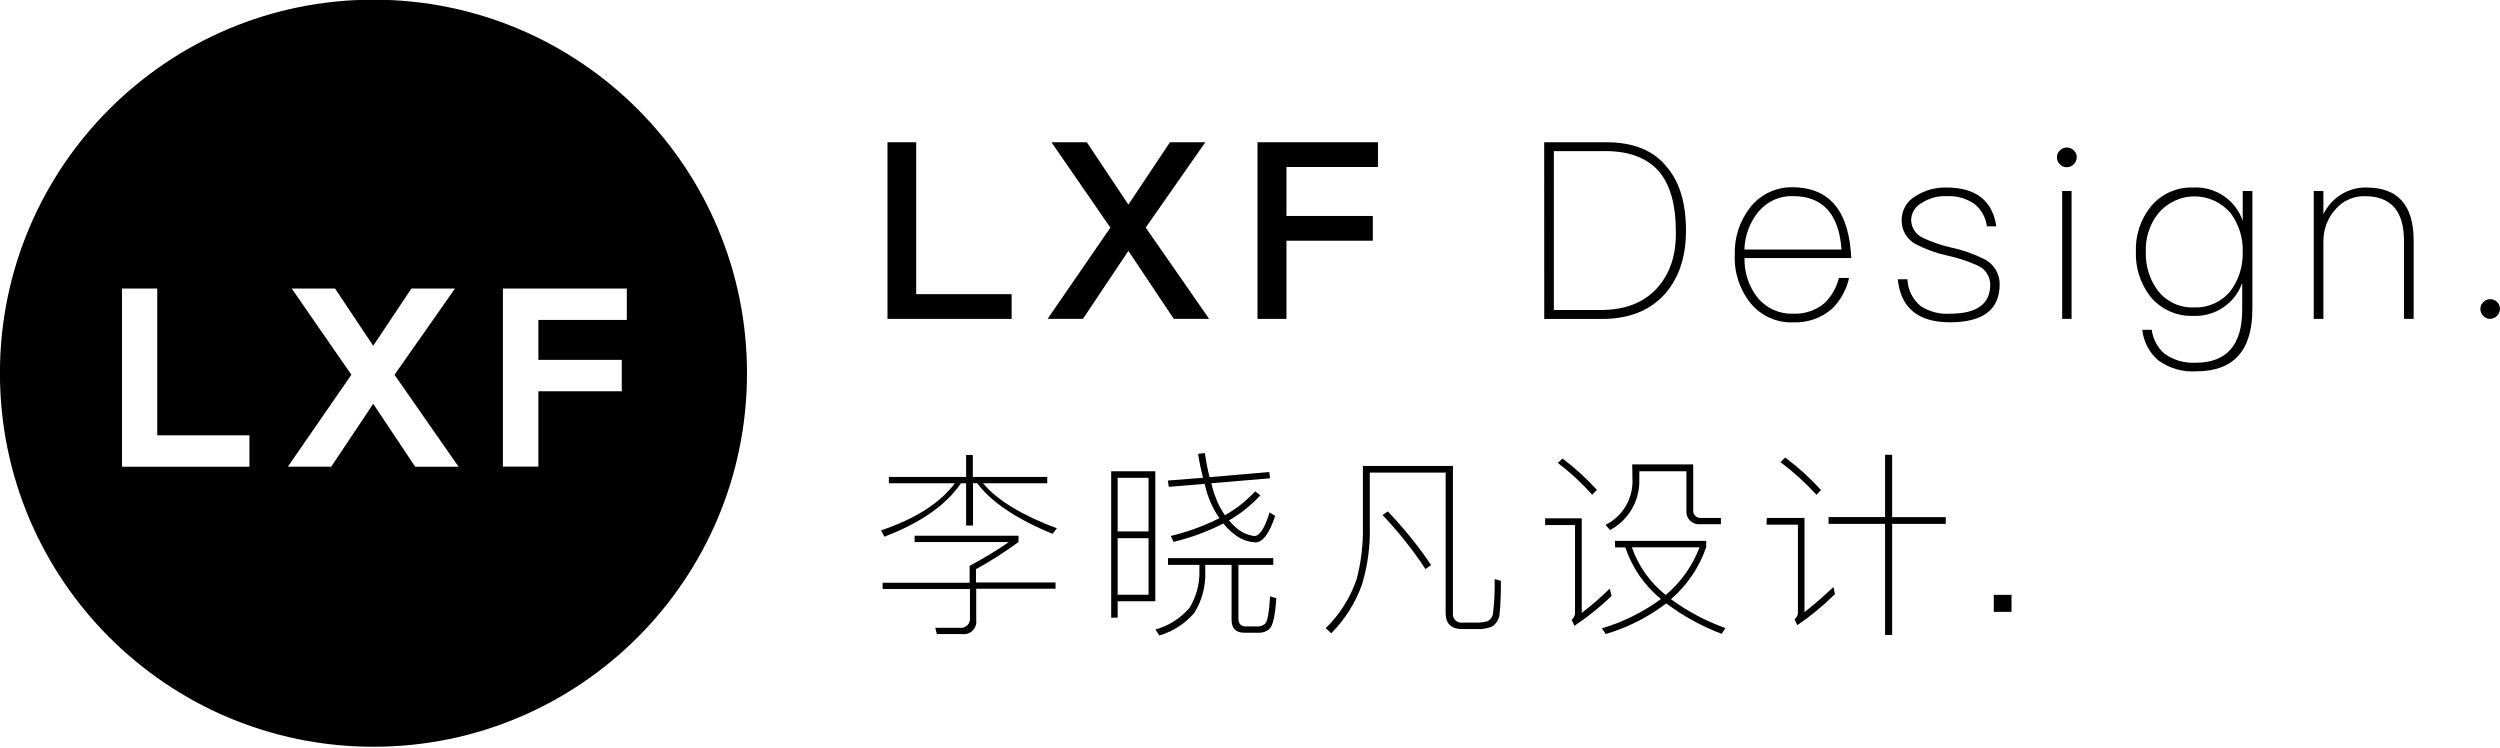
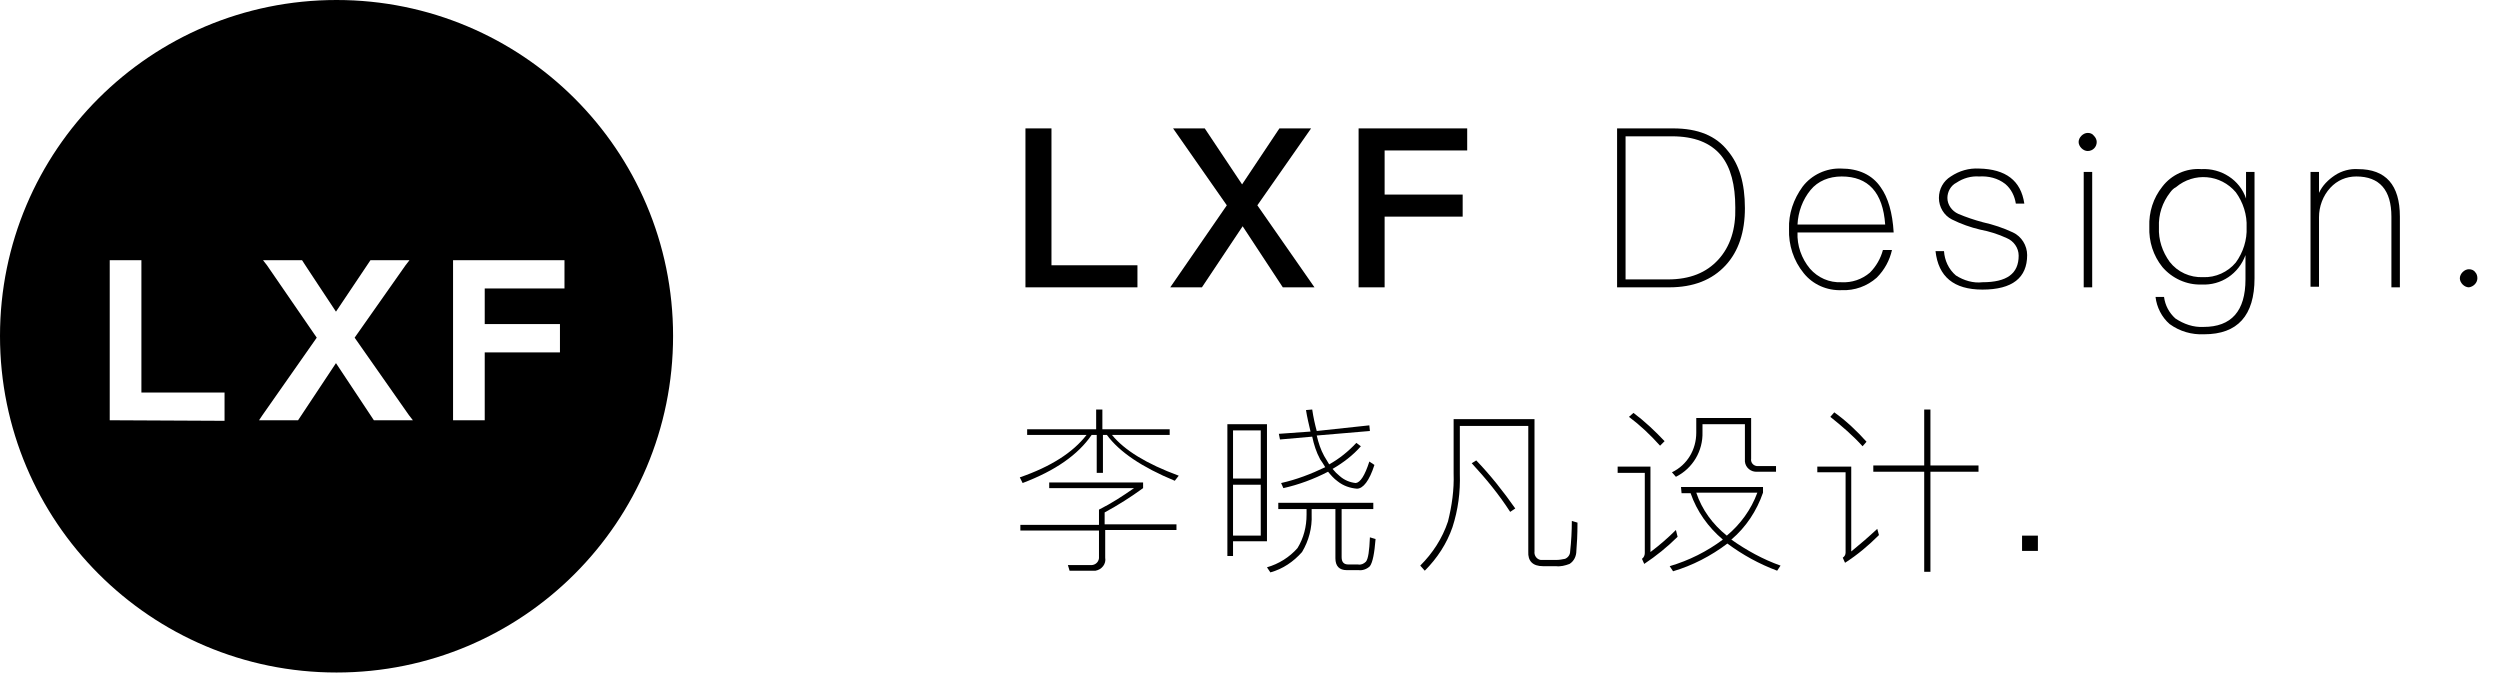
- <svg xmlns="http://www.w3.org/2000/svg" viewBox="0 0 398.09 118.95">
-   <path d="M59.93,112A50.53,50.53,0,0,1,15.45,85.37H58l1.87-2.81,1.87,2.81H95.19v-12h13.28V62h.8V50.84A50.5,50.5,0,0,1,59.93,112ZM10.88,73.44a50.68,50.68,0,0,1,0-23.83Zm23.6-11.07V45.86l11,15.87-.44.64ZM58.63,39H14.77a50.47,50.47,0,0,1,90.33,0h-44l-1.26,1.89Z" transform="translate(-0.46 -2.05)" />
-   <path d="M59.93,20A41.29,41.29,0,0,1,86.86,30H33A41.29,41.29,0,0,1,59.93,20M85.24,94.37a41.4,41.4,0,0,1-50.61,0H85.24M59.93,2a59.48,59.48,0,1,0,59.48,59.48A59.48,59.48,0,0,0,59.93,2ZM80.54,76.37V48h19.73v5H86.19v6.35H99.47v5H86.19v12H80.54ZM59.89,57.11l5.9-8.85L66,48h6.9l-.65.94L63.28,61.73l9.55,13.71.65.93h-6.9l-.18-.26-6.51-9.76L53.38,76.1l-.18.26H46.3l.64-.93,9.47-13.71L47.56,48.93,46.91,48h6.9l.18.26,5.9,8.85Zm-40,19.25V48h5.61V71.37H40.18v5H19.88Z" transform="translate(-0.46 -2.05)" />
-   <path d="M141.78,24.7h4.57V48.89h15.2v3.94H141.78Z" transform="translate(-0.46 -2.05)" />
-   <path d="M167.89,24.7h5.63l6.62,9.93,6.62-9.93h5.63L182.9,38.29,193,52.83h-5.63L180.14,42,172.9,52.83h-5.63l10-14.53Z" transform="translate(-0.46 -2.05)" />
-   <path d="M200.7,24.7h19.18v3.94H205.31v7.8h13.75v3.94H205.31V52.83H200.7Z" transform="translate(-0.46 -2.05)" />
-   <path d="M246.35,24.7h9.89q6.54,0,9.69,4,3,3.54,3,10.08,0,6.3-3.39,10.12-3.58,3.94-10,3.94h-9.18Zm1.54,1.42V51.41h7.48q5.79,0,8.94-3.47t3-9.18q0-6-2.52-9.22-2.84-3.43-8.71-3.43Z" transform="translate(-0.46 -2.05)" />
-   <path d="M293,35.14q2,2.76,2.25,8h-17a9.82,9.82,0,0,0,2.17,6.42A7,7,0,0,0,286,52a7.25,7.25,0,0,0,5-1.69,8.36,8.36,0,0,0,2.28-4h1.62a9.9,9.9,0,0,1-2.68,4.88A8.87,8.87,0,0,1,286,53.38a8.33,8.33,0,0,1-6.74-3,11.48,11.48,0,0,1-2.56-7.8,11.55,11.55,0,0,1,2.44-7.48,8.33,8.33,0,0,1,6.81-3.23Q290.66,31.91,293,35.14Zm-12.49.55a10.12,10.12,0,0,0-2.28,6.1H293.7q-.63-8.51-7.72-8.51A6.79,6.79,0,0,0,280.54,35.69Z" transform="translate(-0.46 -2.05)" />
-   <path d="M318.35,38.09h-1.5A5.55,5.55,0,0,0,315,34.63a7,7,0,0,0-4.57-1.34,6.63,6.63,0,0,0-4,1.1,3.15,3.15,0,0,0-1.65,2.72,3.19,3.19,0,0,0,1.93,2.84,22.79,22.79,0,0,0,4.37,1.5,21.91,21.91,0,0,1,5.32,1.85,4.42,4.42,0,0,1,2.48,4q0,6.07-7.92,6.07-7.6,0-8.31-6.85h1.54a5.8,5.8,0,0,0,2.09,4.25A7.56,7.56,0,0,0,311,52q6.38,0,6.38-4.65a3.33,3.33,0,0,0-2.13-3.07,24.82,24.82,0,0,0-4.73-1.54,19.72,19.72,0,0,1-5-1.81,4.24,4.24,0,0,1-2.25-3.78,4.38,4.38,0,0,1,2.13-3.82,8.76,8.76,0,0,1,5-1.42Q317.41,31.91,318.35,38.09Z" transform="translate(-0.46 -2.05)" />
-   <path d="M330.68,26a1.35,1.35,0,0,1,.47,1.1,1.62,1.62,0,0,1-1.58,1.58,1.43,1.43,0,0,1-1.1-.47,1.51,1.51,0,0,1-.47-1.1,1.35,1.35,0,0,1,.47-1.1,1.43,1.43,0,0,1,1.1-.47A1.51,1.51,0,0,1,330.68,26Zm-1.85,6.46h1.5V52.83h-1.5Z" transform="translate(-0.46 -2.05)" />
-   <path d="M357.58,37.19V32.46h1.54V51.25q0,9.93-8.94,9.93a9.23,9.23,0,0,1-6.07-1.77,7.44,7.44,0,0,1-2.52-4.84h1.5a6.2,6.2,0,0,0,2,3.78,7.84,7.84,0,0,0,5,1.46q7.4,0,7.41-8.43V47.11a7.9,7.9,0,0,1-7.8,5.24,8.42,8.42,0,0,1-6.85-3.11,11,11,0,0,1-2.28-7.09,10.84,10.84,0,0,1,2.28-7.09,8.31,8.31,0,0,1,6.85-3.15A7.9,7.9,0,0,1,357.58,37.19ZM344.15,36a9.34,9.34,0,0,0-2,6.18,9.78,9.78,0,0,0,1.89,6.11A6.93,6.93,0,0,0,349.9,51a7.07,7.07,0,0,0,5.75-2.64,9.87,9.87,0,0,0,1.93-6.18A9.77,9.77,0,0,0,355.66,36a7.51,7.51,0,0,0-11.5,0Z" transform="translate(-0.46 -2.05)" />
-   <path d="M384.8,40.34V52.83h-1.54V40.38q0-7.09-6.22-7.09a6,6,0,0,0-4.61,2,7.52,7.52,0,0,0-2,5.2V52.83h-1.54V32.46h1.54v3.7a7.65,7.65,0,0,1,2.76-3.11,7.4,7.4,0,0,1,4.1-1.14Q384.8,31.91,384.8,40.34Z" transform="translate(-0.46 -2.05)" />
-   <path d="M398.11,50.15a1.49,1.49,0,0,1,.43,1.1A1.62,1.62,0,0,1,397,52.83a1.43,1.43,0,0,1-1.1-.47,1.51,1.51,0,0,1-.47-1.1,1.36,1.36,0,0,1,.47-1.1,1.43,1.43,0,0,1,1.1-.47A1.55,1.55,0,0,1,398.11,50.15Z" transform="translate(-0.46 -2.05)" />
-   <path d="M142,78H154.3V74.5h1.07V78h11.85v1H157q3.31,4,11.75,7.18l-.69.88q-8.67-3.59-12-8.07h-.66v6.74H154.3V79h-.82q-3.53,5.2-12.19,8.51l-.54-1Q149,83.71,152.51,79H142Zm4.1,9.36h16.54v1a60.07,60.07,0,0,1-6.77,4.32V94.8h12.67v1H155.91v4.95a2,2,0,0,1-2.27,2.27h-4l-.25-1,3.88,0a1.45,1.45,0,0,0,1.64-1.64V95.84H141v-1h13.86V92.15a63.62,63.62,0,0,0,6.24-3.78h-15Z" transform="translate(-0.46 -2.05)" />
-   <path d="M184.43,77.09v20.7h-6v2.62H177.4V77.09Zm-6,9.58h4.92V78.13h-4.92Zm0,10.08h4.92v-9h-4.92Zm20.14,6.05q-2,0-2-2.08V92h-4.19v1a11.55,11.55,0,0,1-1.73,6.62,11.57,11.57,0,0,1-5.58,3.62l-.63-.95a11,11,0,0,0,5.42-3.43A10.73,10.73,0,0,0,191.45,93V92h-5V90.92h16.76V92h-5.55v8.51q0,1.29,1.2,1.29h1.7a1.74,1.74,0,0,0,1.42-.5q.53-.76.72-4.29l1,.31q-.25,3.81-1,4.79a2.56,2.56,0,0,1-2,.69Zm4-25.59.13,1-9.36.79a16.36,16.36,0,0,0,1.29,3.62,14.46,14.46,0,0,0,.88,1.48,20.24,20.24,0,0,0,4.82-3.81l.82.63a20.54,20.54,0,0,1-5,4,12.35,12.35,0,0,0,1.29,1.29,5.46,5.46,0,0,0,2.8,1.2q1.26-.09,2.39-3.78l.88.57q-1.39,4.22-3.15,4.22A5.79,5.79,0,0,1,197,87.11a8.8,8.8,0,0,1-1.73-1.7,36.15,36.15,0,0,1-7.94,2.93l-.44-.95a34.75,34.75,0,0,0,7.75-2.84,15.55,15.55,0,0,1-.91-1.45,16.18,16.18,0,0,1-1.45-4l-5.7.47-.16-1,5.61-.44a37.57,37.57,0,0,1-.79-3.81l1.07-.13q.31,2.08.76,3.84Z" transform="translate(-0.46 -2.05)" />
-   <path d="M211.56,102.08a19.84,19.84,0,0,0,4.92-7.78,30.8,30.8,0,0,0,1-8.51V76.24h14.34V99.68a1.34,1.34,0,0,0,1.51,1.51h2.33a5.64,5.64,0,0,0,1.64-.22,1.58,1.58,0,0,0,.91-1.32,37.11,37.11,0,0,0,.25-5.39l1,.28q0,3.25-.19,5a2.75,2.75,0,0,1-1.2,2.27,5.62,5.62,0,0,1-2.43.41h-2.33q-2.65,0-2.65-2.55V77.31H218.58v8.48a29.15,29.15,0,0,1-1.26,9.39,21.18,21.18,0,0,1-4.88,7.72Zm9.89-18.59a64.32,64.32,0,0,1,6.9,8.54l-.91.63a60.31,60.31,0,0,0-6.84-8.6Z" transform="translate(-0.46 -2.05)" />
-   <path d="M246.5,84.59h5.83V99.65a47.36,47.36,0,0,0,4.47-3.88l.28,1.17a40.57,40.57,0,0,1-5.92,4.76l-.44-.95a1.48,1.48,0,0,0,.54-1V85.66H246.5Zm2.77-9.52a38.46,38.46,0,0,1,5.48,5l-.76.76a38.09,38.09,0,0,0-5.48-5.07Zm8.35,13.11h14.53v1a19.31,19.31,0,0,1-5.61,8.29,34.67,34.67,0,0,0,8.67,4.6l-.6.91a35.57,35.57,0,0,1-8.82-4.85,29.71,29.71,0,0,1-9.64,4.88l-.6-.91a30.66,30.66,0,0,0,9.39-4.66,18,18,0,0,1-5.67-8.22h-1.64ZM260.37,76h9.71V83.2a1.16,1.16,0,0,0,1.29,1.32h3.12v1h-3.28A2,2,0,0,1,269,83.33V77.09h-7.5v1.42a8.8,8.8,0,0,1-4.66,7.94l-.72-.82a7.73,7.73,0,0,0,4.29-7Zm-.06,13.2a16.69,16.69,0,0,0,5.39,7.59,18.39,18.39,0,0,0,5.39-7.59Z" transform="translate(-0.46 -2.05)" />
-   <path d="M281.8,84.52h6v15a58.5,58.5,0,0,0,4.6-4l.25,1.13a40.73,40.73,0,0,1-6,4.95l-.44-.95a1.29,1.29,0,0,0,.54-.91V85.6h-5Zm2.93-9.61a39.37,39.37,0,0,1,5.7,5.17l-.72.76a41.68,41.68,0,0,0-5.74-5.2Zm6.9,9.48h9V74.47h1.13V84.4h8.54v1.07h-8.54v17.68h-1.13V85.47h-9Z" transform="translate(-0.46 -2.05)" />
-   <path d="M320.77,99.48h-2.83V96.77h2.83Z" transform="translate(-0.46 -2.05)" />
+ <svg xmlns="http://www.w3.org/2000/svg" version="1.1" id="图层_1" x="0px" y="0px" viewBox="0 0 442 118.9" style="enable-background:new 0 0 442 118.9;" xml:space="preserve">
+   <path d="M59.5,109.9c-18.6,0-35.7-10.2-44.5-26.6h42.6l1.9-2.8l1.9,2.8h33.5v-12H108V60h0.8V48.8c5.9,27.3-11.4,54.1-38.7,60  C66.6,109.6,63,109.9,59.5,109.9z M10.4,71.4c-1.9-7.8-1.9-16,0-23.8V71.4z M34,60.3V43.8l11,15.9l-0.4,0.6L34,60.3z M58.2,37H14.3  C26.7,12,57.1,1.9,82,14.3c9.8,4.9,17.8,12.8,22.6,22.6h-44l-1.3,1.9L58.2,37z" />
+   <path d="M59.5,18c9.9,0,19.4,3.6,26.9,10H32.5C40,21.5,49.6,18,59.5,18 M84.8,92.3c-14.9,11.5-35.7,11.5-50.6,0H84.8 M59.5,0  C26.6,0,0,26.6,0,59.4s26.6,59.5,59.5,59.5S119,92.3,119,59.4S92.3,0,59.5,0L59.5,0z M80.1,74.3V46h19.7v5H85.7v6.3H99v5H85.7v12  H80.1L80.1,74.3z M59.4,55.1l5.9-8.8l0.2-0.3h6.9l-0.7,0.9l-9,12.8l9.6,13.7l0.7,0.9h-6.9L65.9,74l-6.5-9.8L52.9,74l-0.2,0.3h-6.9  l0.6-0.9L56,59.7l-8.8-12.8L46.5,46h6.9l0.2,0.3C53.5,46.2,59.4,55.1,59.4,55.1z M19.4,74.3V46H25v23.4h14.7v5L19.4,74.3L19.4,74.3z  " />
+   <g>
+     <path d="M181.3,22.7h4.6v24.2h15.2v3.9h-19.8V22.7z" />
+     <path d="M207.4,22.7h5.6l6.6,9.9l6.6-9.9h5.6l-9.5,13.6l10.1,14.5h-5.6L219.7,40l-7.2,10.8h-5.6l10-14.5L207.4,22.7z" />
+     <path d="M240.2,22.7h19.2v3.9h-14.6v7.8h13.8v3.9h-13.8v12.5h-4.6L240.2,22.7L240.2,22.7z" />
+     <path d="M285.9,22.7h9.9c4.4,0,7.6,1.3,9.7,4c2,2.4,3,5.7,3,10.1c0,4.2-1.1,7.6-3.4,10.1c-2.4,2.6-5.7,3.9-10,3.9h-9.2V22.7z    M287.4,24.1v25.3h7.5c3.9,0,6.8-1.2,8.9-3.5s3.1-5.4,3-9.2c0-4-0.8-7.1-2.5-9.2c-1.9-2.3-4.8-3.4-8.7-3.4H287.4z" />
+     <path d="M332.5,33.1c1.3,1.8,2.1,4.5,2.3,8h-17c-0.1,2.3,0.7,4.6,2.2,6.4c1.4,1.6,3.4,2.5,5.6,2.4c1.8,0.1,3.6-0.5,5-1.7   c1.1-1.1,1.9-2.5,2.3-4h1.6c-0.4,1.8-1.3,3.5-2.7,4.9c-1.7,1.5-3.9,2.3-6.2,2.2c-2.6,0.1-5.1-1-6.7-3c-1.8-2.2-2.7-5-2.6-7.8   c-0.1-2.7,0.8-5.3,2.4-7.5c1.6-2.1,4.2-3.3,6.8-3.2C328.6,29.8,331,30.9,332.5,33.1z M320.1,33.6c-1.4,1.7-2.2,3.9-2.3,6.1h15.5   c-0.4-5.7-3-8.5-7.7-8.5C323.4,31.2,321.4,32,320.1,33.6L320.1,33.6z" />
+     <path d="M357.9,36h-1.5c-0.2-1.3-0.8-2.6-1.9-3.5c-1.3-1-2.9-1.4-4.6-1.3c-1.4-0.1-2.8,0.3-4,1.1c-1,0.5-1.6,1.6-1.6,2.7   c0,1.2,0.8,2.3,1.9,2.8c1.4,0.6,2.9,1.1,4.4,1.5c1.8,0.4,3.6,1,5.3,1.8c1.5,0.7,2.5,2.3,2.5,4c0,4-2.6,6.1-7.9,6.1   c-5.1,0-7.8-2.3-8.3-6.8h1.5c0.1,1.6,0.8,3.2,2.1,4.3c1.4,0.9,3.1,1.4,4.7,1.2c4.3,0,6.4-1.5,6.4-4.7c0-1.4-0.9-2.6-2.1-3.1   c-1.5-0.7-3.1-1.2-4.7-1.5c-1.7-0.4-3.4-1-5-1.8c-1.4-0.7-2.3-2.2-2.3-3.8s0.8-3,2.1-3.8c1.5-1,3.2-1.5,5-1.4   C354.6,29.9,357.3,31.9,357.9,36z" />
+     <path d="M370.2,24c0.3,0.3,0.5,0.7,0.5,1.1c0,0.9-0.7,1.6-1.6,1.6c-0.4,0-0.8-0.2-1.1-0.5c-0.3-0.3-0.5-0.7-0.5-1.1   s0.2-0.8,0.5-1.1c0.3-0.3,0.7-0.5,1.1-0.5S369.9,23.6,370.2,24z M368.4,30.4h1.5v20.4h-1.5V30.4z" />
+     <path d="M397.1,35.1v-4.7h1.5v18.8c0,6.6-3,9.9-8.9,9.9c-2.2,0.1-4.3-0.5-6.1-1.8c-1.4-1.2-2.3-3-2.5-4.8h1.5   c0.2,1.5,0.9,2.8,2,3.8c1.5,1,3.2,1.6,5,1.5c4.9,0,7.4-2.8,7.4-8.4v-4.3c-1.2,3.3-4.3,5.4-7.8,5.2c-2.6,0.1-5.2-1.1-6.9-3.1   c-1.6-2-2.4-4.5-2.3-7.1c-0.1-2.6,0.7-5.1,2.3-7.1c1.6-2.1,4.2-3.3,6.9-3.1C392.7,29.7,396,31.8,397.1,35.1z M383.7,34   c-1.4,1.8-2.1,3.9-2,6.2c-0.1,2.2,0.6,4.3,1.9,6.1c1.4,1.8,3.6,2.8,5.9,2.7c2.2,0.1,4.4-0.9,5.8-2.6c1.3-1.8,2-4,1.9-6.2   c0.1-2.2-0.6-4.4-1.9-6.2c-2.7-3.2-7.4-3.6-10.6-0.9C384.3,33.3,384,33.6,383.7,34L383.7,34z" />
+     <path d="M424.3,38.3v12.5h-1.5V38.3c0-4.7-2.1-7.1-6.2-7.1c-1.8,0-3.4,0.7-4.6,2c-1.3,1.4-2,3.3-2,5.2v12.3h-1.5V30.4h1.5v3.7   c0.6-1.3,1.6-2.3,2.8-3.1c1.2-0.8,2.7-1.2,4.1-1.1C421.8,29.9,424.3,32.7,424.3,38.3z" />
+     <path d="M437.6,48.1c0.3,0.3,0.4,0.7,0.4,1.1c0,0.8-0.7,1.5-1.5,1.6c-0.4,0-0.8-0.2-1.1-0.5c-0.3-0.3-0.5-0.7-0.5-1.1   c0-0.4,0.2-0.8,0.5-1.1s0.7-0.5,1.1-0.5C437,47.6,437.4,47.8,437.6,48.1z" />
+     <path d="M181.5,75.9h12.3v-3.5h1.1v3.5h11.9v1h-10.2c2.2,2.7,6.1,5.1,11.8,7.2l-0.7,0.9c-5.8-2.4-9.8-5.1-12-8.1H195v6.7h-1.1v-6.7   H193c-2.4,3.5-6.4,6.3-12.2,8.5l-0.5-1c5.5-1.9,9.4-4.4,11.8-7.5h-10.5v-1H181.5z M185.6,85.3h16.5v1c-2.2,1.6-4.4,3-6.8,4.3v2.1   H208v1h-12.6v4.9c0.2,1.1-0.6,2.1-1.7,2.3c-0.2,0-0.4,0-0.6,0h-4l-0.3-1h3.9c0.8,0.1,1.5-0.4,1.6-1.2c0-0.1,0-0.3,0-0.4v-4.5h-13.9   v-1h13.9v-2.7c2.2-1.1,4.2-2.4,6.2-3.8h-15v-1H185.6z" />
+     <path d="M224,75v20.7h-6v2.6h-1V75H224z M218,84.6h4.9v-8.5H218V84.6z M218,94.7h4.9v-9H218V94.7z M238.1,100.8c-1.3,0-2-0.7-2-2.1   V90h-4.2v1c0.1,2.3-0.5,4.6-1.7,6.6c-1.5,1.7-3.4,3-5.6,3.6l-0.6-0.9c2.1-0.6,4-1.8,5.4-3.4c1.1-1.8,1.6-3.8,1.6-5.9v-1h-5v-1.1   h16.8V90h-5.6v8.5c0,0.9,0.4,1.3,1.2,1.3h1.7c0.5,0.1,1-0.1,1.4-0.5c0.4-0.5,0.6-1.9,0.7-4.3l1,0.3c-0.2,2.5-0.5,4.1-1,4.8   c-0.5,0.5-1.3,0.8-2,0.7H238.1z M242.1,75.2l0.1,1l-9.4,0.8c0.3,1.3,0.7,2.5,1.3,3.6c0.3,0.5,0.6,1,0.9,1.5c1.8-1,3.4-2.3,4.8-3.8   l0.8,0.6c-1.4,1.6-3.1,2.9-5,4c0.4,0.5,0.8,0.9,1.3,1.3c0.8,0.7,1.8,1.1,2.8,1.2c0.8-0.1,1.6-1.3,2.4-3.8l0.9,0.6   c-0.9,2.8-2,4.2-3.1,4.2c-1.2-0.1-2.4-0.5-3.4-1.3c-0.7-0.5-1.2-1.1-1.7-1.7c-2.5,1.3-5.2,2.3-7.9,2.9l-0.4-0.9   c2.7-0.6,5.3-1.6,7.8-2.8c-0.3-0.5-0.6-1-0.9-1.4c-0.7-1.3-1.1-2.6-1.4-4l-5.7,0.5l-0.2-1l5.6-0.4c-0.3-1.3-0.6-2.5-0.8-3.8   l1.1-0.1c0.2,1.4,0.5,2.7,0.8,3.8L242.1,75.2z" />
+     <path d="M251.1,100c2.2-2.2,3.9-4.8,4.9-7.8c0.7-2.8,1.1-5.6,1-8.5v-9.6h14.3v23.4c-0.1,0.7,0.4,1.4,1.1,1.5c0.1,0,0.2,0,0.4,0h2.3   c0.6,0,1.1-0.1,1.6-0.2c0.5-0.2,0.9-0.7,0.9-1.3c0.2-1.8,0.3-3.6,0.3-5.4l1,0.3c0,2.2-0.1,3.8-0.2,5c0,0.9-0.4,1.8-1.2,2.3   c-0.8,0.3-1.6,0.5-2.4,0.4h-2.3c-1.8,0-2.7-0.9-2.6-2.6V75.3h-12.1v8.5c0.1,3.2-0.3,6.3-1.3,9.4c-1,2.9-2.7,5.5-4.9,7.7L251.1,100z    M261,81.4c2.5,2.6,4.8,5.5,6.9,8.5l-0.9,0.6c-2-3.1-4.3-5.9-6.8-8.6L261,81.4z" />
+     <path d="M286,82.5h5.8v15.1c1.6-1.2,3.1-2.5,4.5-3.9l0.3,1.2c-1.8,1.8-3.8,3.4-5.9,4.8l-0.4-0.9c0.3-0.2,0.5-0.6,0.5-1V83.6H286   V82.5z M288.8,73c2,1.5,3.8,3.2,5.5,5l-0.8,0.8c-1.7-1.9-3.5-3.6-5.5-5.1L288.8,73z M297.2,86.1h14.5v1c-1.1,3.2-3,6.1-5.6,8.3   c2.7,1.9,5.6,3.5,8.7,4.6l-0.6,0.9c-3.2-1.2-6.1-2.8-8.8-4.8c-2.9,2.2-6.2,3.9-9.6,4.9l-0.6-0.9c3.4-1,6.6-2.6,9.4-4.7   c-2.6-2.2-4.6-5-5.7-8.2h-1.6L297.2,86.1z M299.9,73.9h9.7v7.2c-0.1,0.6,0.3,1.2,1,1.3c0.1,0,0.2,0,0.3,0h3.1v1h-3.3   c-1.1,0.1-2.1-0.7-2.2-1.8c0-0.1,0-0.3,0-0.4V75H301v1.4c0.1,3.3-1.7,6.4-4.7,7.9l-0.7-0.8c2.7-1.3,4.3-4,4.3-7L299.9,73.9z    M299.9,87.1c1,3,2.9,5.6,5.4,7.6c2.4-2,4.3-4.6,5.4-7.6H299.9z" />
+     <path d="M321.3,82.5h6v15c1.6-1.3,3.1-2.6,4.6-4l0.3,1.1c-1.8,1.8-3.8,3.5-6,4.9l-0.4-0.9c0.3-0.2,0.5-0.5,0.5-0.9V83.5h-5V82.5z    M324.3,72.9c2.1,1.5,4,3.3,5.7,5.2l-0.7,0.8c-1.7-1.9-3.7-3.6-5.7-5.2L324.3,72.9z M331.2,82.3h9v-9.9h1.1v9.9h8.5v1.1h-8.5v17.7   h-1.1V83.4h-9V82.3z" />
+     <path d="M360.3,97.4h-2.8v-2.7h2.8V97.4z" />
+   </g>
</svg>
